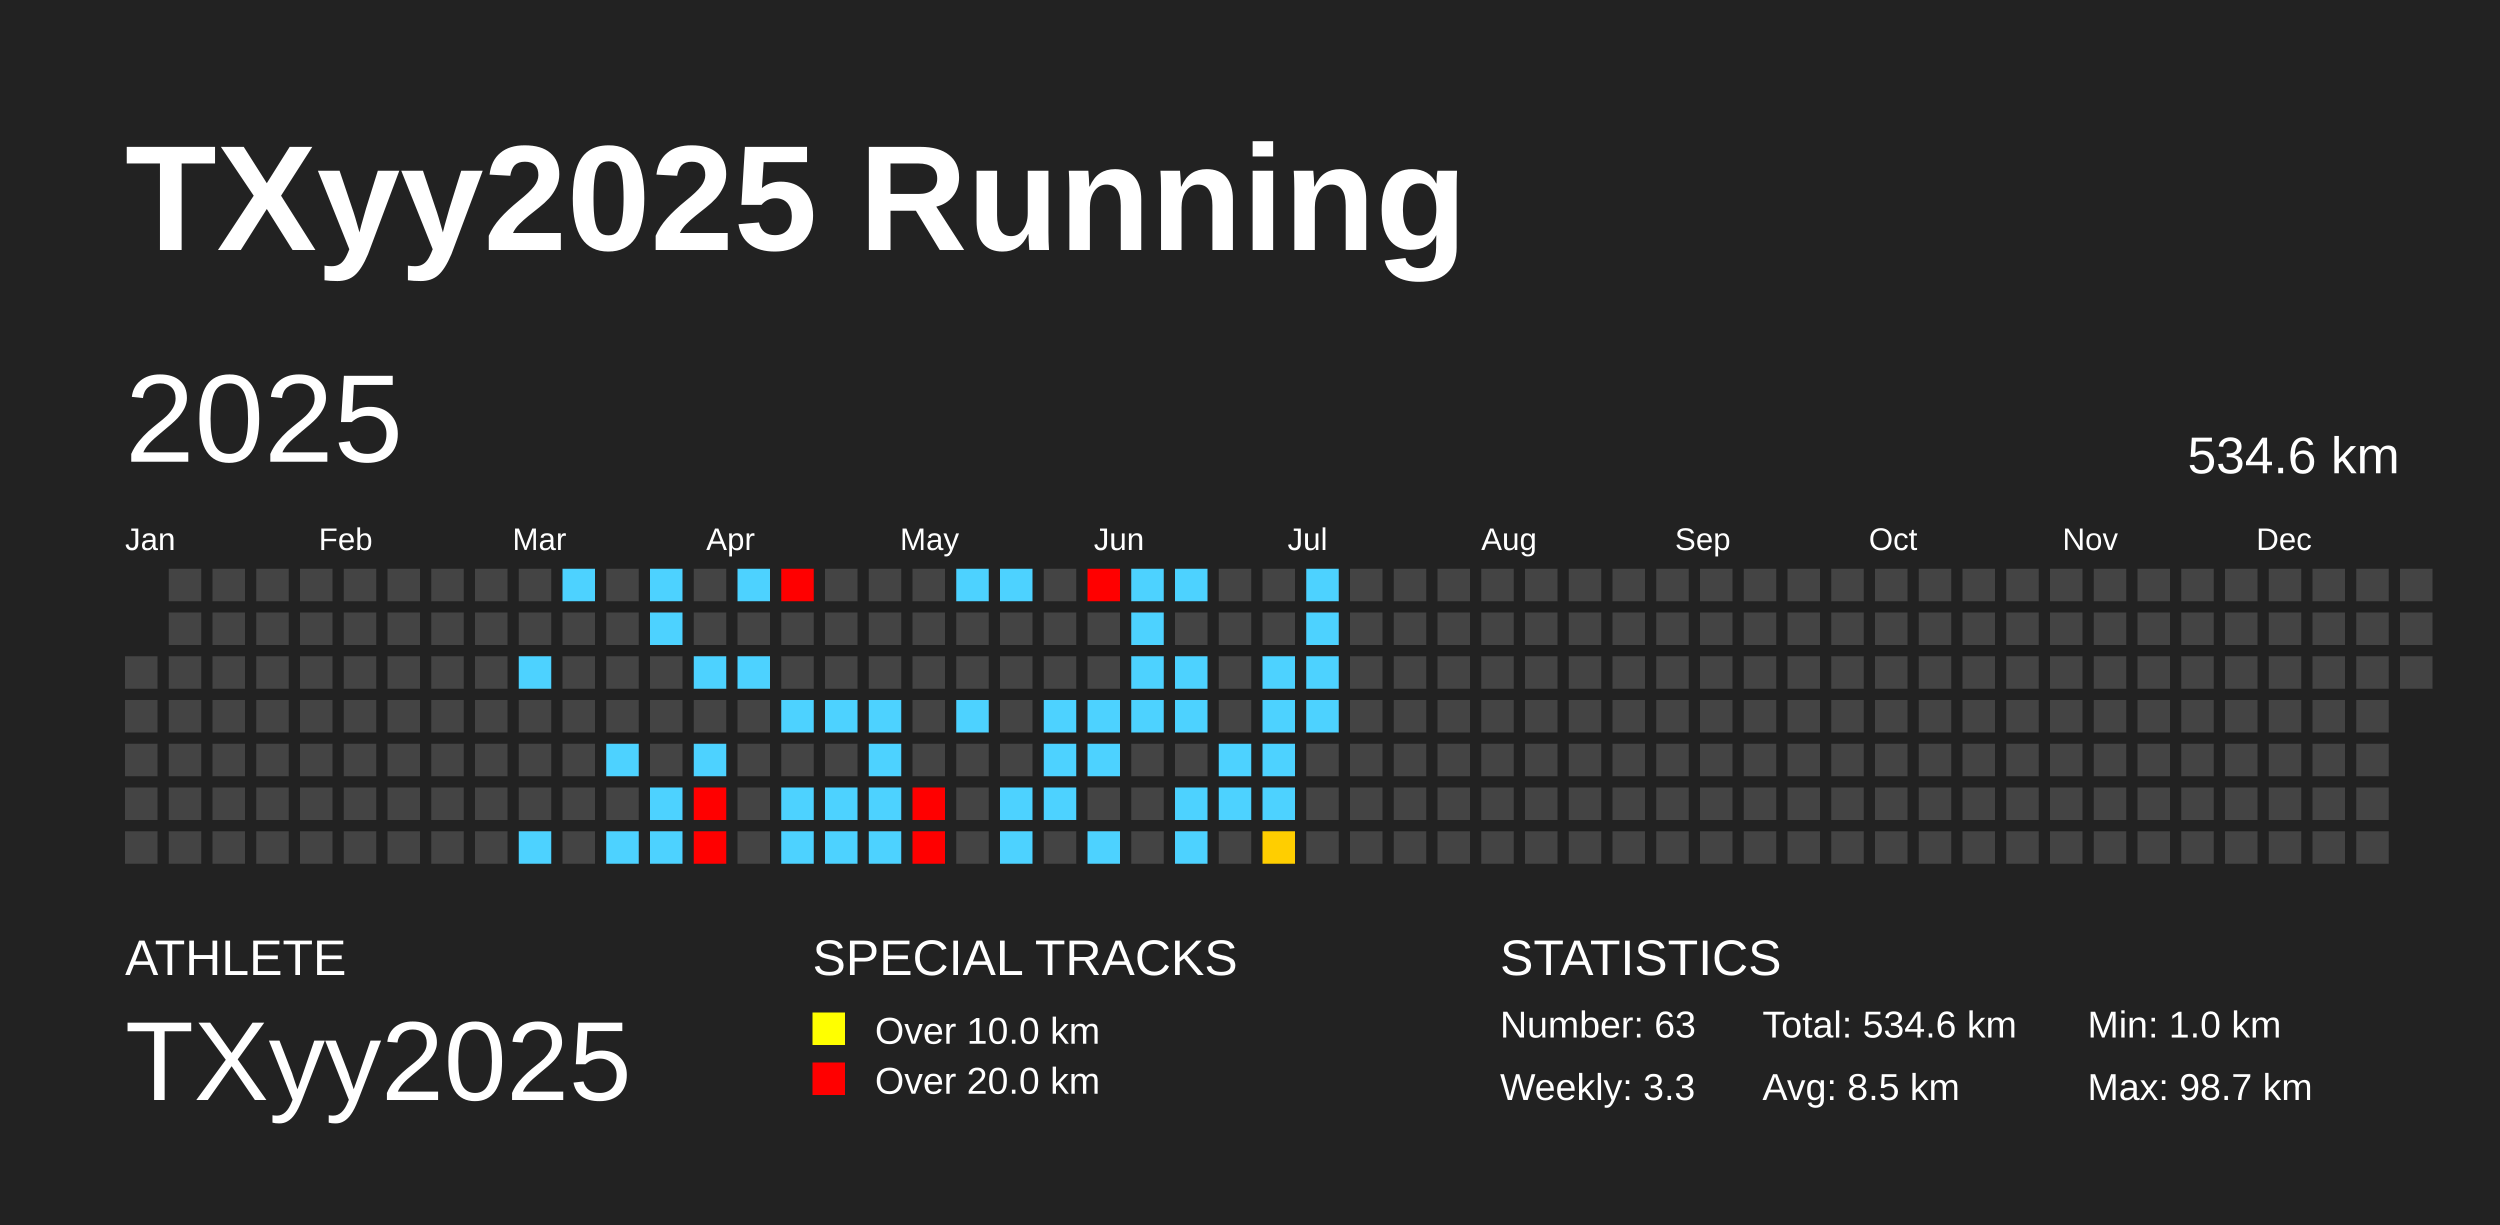
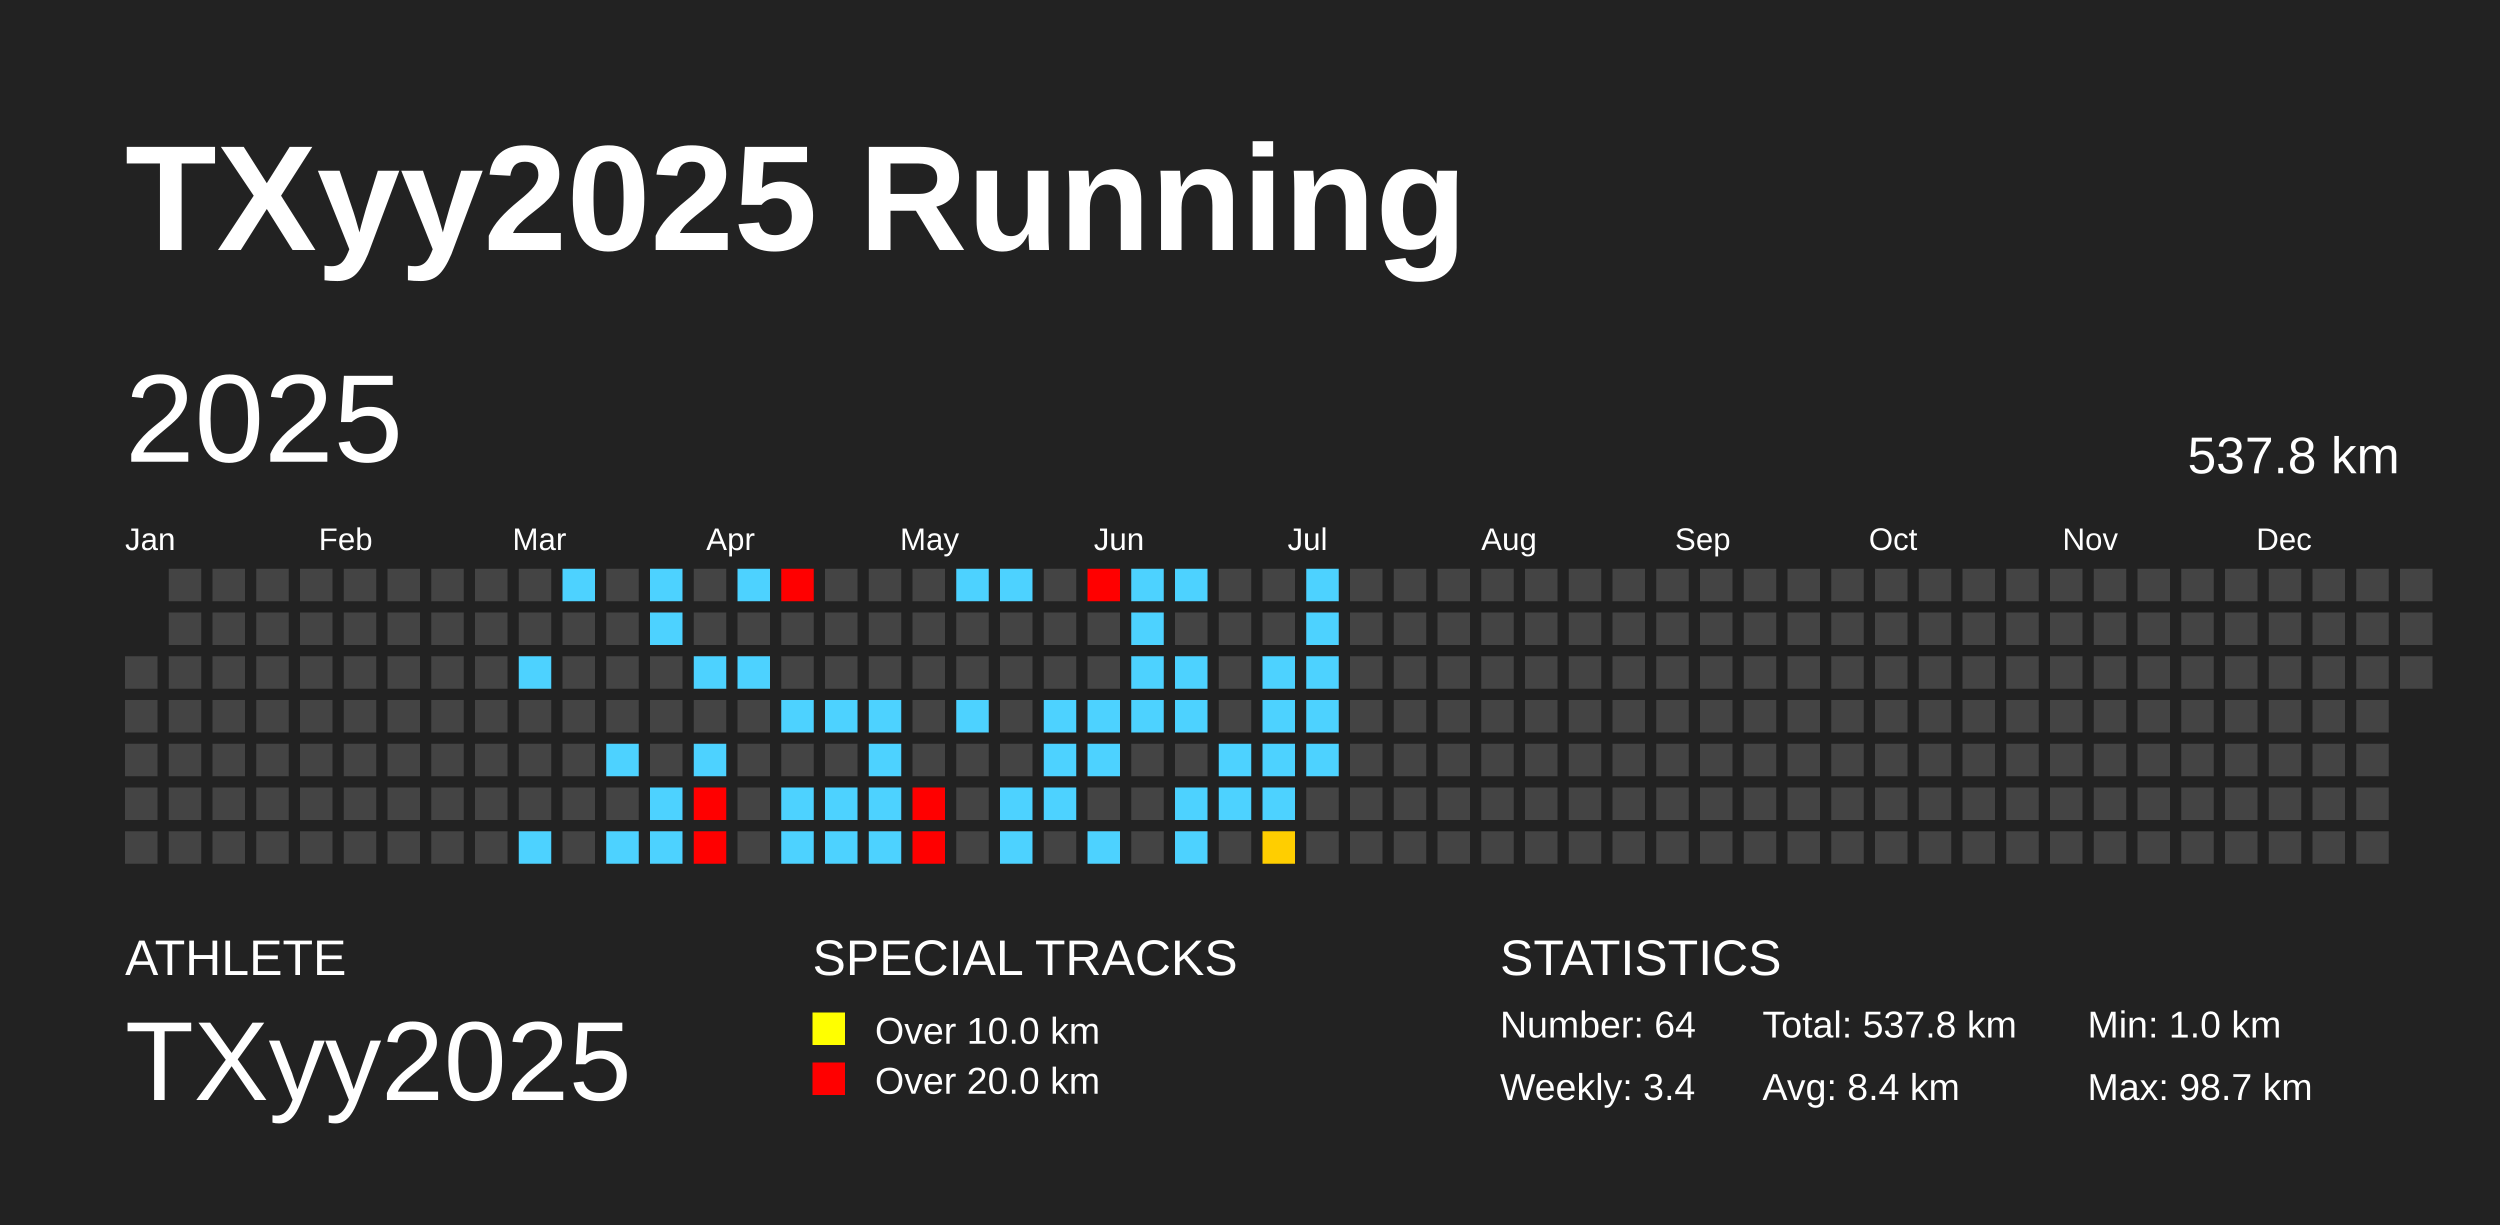
<svg xmlns="http://www.w3.org/2000/svg" baseProfile="full" height="98mm" version="1.1" viewBox="0,0,200,98" width="200mm">
  <defs />
  <rect fill="#222222" height="98" width="200" x="0" y="0" />
  <text fill="#FFFFFF" style="font-size:12px; font-family:Arial; font-weight:bold;" x="10" y="20">TXyy2025 Running</text>
  <text fill="#FFFFFF" style="font-size:4px; font-family:Arial" x="10" y="78">ATHLETE</text>
  <text fill="#FFFFFF" style="font-size:9px; font-family:Arial" x="10" y="88">TXyy2025</text>
  <text fill="#FFFFFF" style="font-size:4px; font-family:Arial" x="65" y="78">SPECIAL TRACKS</text>
  <rect fill="yellow" height="2.6" width="2.6" x="65" y="81" />
  <text fill="#FFFFFF" style="font-size:3px; font-family:Arial" x="70" y="83.5">Over 10.0 km</text>
  <rect fill="red" height="2.6" width="2.6" x="65" y="85" />
  <text fill="#FFFFFF" style="font-size:3px; font-family:Arial" x="70" y="87.5">Over 20.0 km</text>
  <text fill="#FFFFFF" style="font-size:4px; font-family:Arial" x="120" y="78">STATISTICS</text>
-   <text fill="#FFFFFF" style="font-size:3px; font-family:Arial" x="120" y="83">Number: 63</text>
-   <text fill="#FFFFFF" style="font-size:3px; font-family:Arial" x="120" y="88">Weekly: 3.3</text>
-   <text fill="#FFFFFF" style="font-size:3px; font-family:Arial" x="141" y="83">Total: 534.6 km</text>
-   <text fill="#FFFFFF" style="font-size:3px; font-family:Arial" x="141" y="88">Avg: 8.5 km</text>
+   <text fill="#FFFFFF" style="font-size:3px; font-family:Arial" x="120" y="83">Number: 64</text>
+   <text fill="#FFFFFF" style="font-size:3px; font-family:Arial" x="120" y="88">Weekly: 3.4</text>
+   <text fill="#FFFFFF" style="font-size:3px; font-family:Arial" x="141" y="83">Total: 537.8 km</text>
+   <text fill="#FFFFFF" style="font-size:3px; font-family:Arial" x="141" y="88">Avg: 8.4 km</text>
  <text fill="#FFFFFF" style="font-size:3px; font-family:Arial" x="167" y="83">Min: 1.0 km</text>
  <text fill="#FFFFFF" style="font-size:3px; font-family:Arial" x="167" y="88">Max: 98.7 km</text>
  <text dominant-baseline="hanging" fill="#FFFFFF" style="font-size:10.0px; font-family:Arial;" x="10" y="30">2025</text>
-   <text dominant-baseline="hanging" fill="#FFFFFF" style="font-size:4.125px; font-family:Arial;" x="175" y="35">534.6 km</text>
+   <text dominant-baseline="hanging" fill="#FFFFFF" style="font-size:4.125px; font-family:Arial;" x="175" y="35">537.8 km</text>
  <text fill="#FFFFFF" style="font-size:2.5px; font-family:Arial" x="10.0" y="44">Jan</text>
  <text fill="#FFFFFF" style="font-size:2.5px; font-family:Arial" x="25.5" y="44">Feb</text>
  <text fill="#FFFFFF" style="font-size:2.5px; font-family:Arial" x="41.0" y="44">Mar</text>
  <text fill="#FFFFFF" style="font-size:2.5px; font-family:Arial" x="56.5" y="44">Apr</text>
  <text fill="#FFFFFF" style="font-size:2.5px; font-family:Arial" x="72.0" y="44">May</text>
  <text fill="#FFFFFF" style="font-size:2.5px; font-family:Arial" x="87.5" y="44">Jun</text>
  <text fill="#FFFFFF" style="font-size:2.5px; font-family:Arial" x="103.0" y="44">Jul</text>
  <text fill="#FFFFFF" style="font-size:2.5px; font-family:Arial" x="118.5" y="44">Aug</text>
  <text fill="#FFFFFF" style="font-size:2.5px; font-family:Arial" x="134.0" y="44">Sep</text>
  <text fill="#FFFFFF" style="font-size:2.5px; font-family:Arial" x="149.5" y="44">Oct</text>
  <text fill="#FFFFFF" style="font-size:2.5px; font-family:Arial" x="165.0" y="44">Nov</text>
  <text fill="#FFFFFF" style="font-size:2.5px; font-family:Arial" x="180.5" y="44">Dec</text>
  <rect fill="#444444" height="2.6" width="2.6" x="10.0" y="52.5" />
  <rect fill="#444444" height="2.6" width="2.6" x="10.0" y="56.0" />
  <rect fill="#444444" height="2.6" width="2.6" x="10.0" y="59.5" />
  <rect fill="#444444" height="2.6" width="2.6" x="10.0" y="63.0" />
  <rect fill="#444444" height="2.6" width="2.6" x="10.0" y="66.5" />
  <rect fill="#444444" height="2.6" width="2.6" x="13.5" y="45.5" />
  <rect fill="#444444" height="2.6" width="2.6" x="13.5" y="49.0" />
  <rect fill="#444444" height="2.6" width="2.6" x="13.5" y="52.5" />
  <rect fill="#444444" height="2.6" width="2.6" x="13.5" y="56.0" />
  <rect fill="#444444" height="2.6" width="2.6" x="13.5" y="59.5" />
  <rect fill="#444444" height="2.6" width="2.6" x="13.5" y="63.0" />
  <rect fill="#444444" height="2.6" width="2.6" x="13.5" y="66.5" />
  <rect fill="#444444" height="2.6" width="2.6" x="17.0" y="45.5" />
  <rect fill="#444444" height="2.6" width="2.6" x="17.0" y="49.0" />
  <rect fill="#444444" height="2.6" width="2.6" x="17.0" y="52.5" />
  <rect fill="#444444" height="2.6" width="2.6" x="17.0" y="56.0" />
  <rect fill="#444444" height="2.6" width="2.6" x="17.0" y="59.5" />
  <rect fill="#444444" height="2.6" width="2.6" x="17.0" y="63.0" />
  <rect fill="#444444" height="2.6" width="2.6" x="17.0" y="66.5" />
  <rect fill="#444444" height="2.6" width="2.6" x="20.5" y="45.5" />
  <rect fill="#444444" height="2.6" width="2.6" x="20.5" y="49.0" />
  <rect fill="#444444" height="2.6" width="2.6" x="20.5" y="52.5" />
  <rect fill="#444444" height="2.6" width="2.6" x="20.5" y="56.0" />
  <rect fill="#444444" height="2.6" width="2.6" x="20.5" y="59.5" />
  <rect fill="#444444" height="2.6" width="2.6" x="20.5" y="63.0" />
  <rect fill="#444444" height="2.6" width="2.6" x="20.5" y="66.5" />
  <rect fill="#444444" height="2.6" width="2.6" x="24.0" y="45.5" />
  <rect fill="#444444" height="2.6" width="2.6" x="24.0" y="49.0" />
  <rect fill="#444444" height="2.6" width="2.6" x="24.0" y="52.5" />
  <rect fill="#444444" height="2.6" width="2.6" x="24.0" y="56.0" />
  <rect fill="#444444" height="2.6" width="2.6" x="24.0" y="59.5" />
  <rect fill="#444444" height="2.6" width="2.6" x="24.0" y="63.0" />
  <rect fill="#444444" height="2.6" width="2.6" x="24.0" y="66.5" />
  <rect fill="#444444" height="2.6" width="2.6" x="27.5" y="45.5" />
  <rect fill="#444444" height="2.6" width="2.6" x="27.5" y="49.0" />
  <rect fill="#444444" height="2.6" width="2.6" x="27.5" y="52.5" />
  <rect fill="#444444" height="2.6" width="2.6" x="27.5" y="56.0" />
  <rect fill="#444444" height="2.6" width="2.6" x="27.5" y="59.5" />
  <rect fill="#444444" height="2.6" width="2.6" x="27.5" y="63.0" />
  <rect fill="#444444" height="2.6" width="2.6" x="27.5" y="66.5" />
  <rect fill="#444444" height="2.6" width="2.6" x="31.0" y="45.5" />
  <rect fill="#444444" height="2.6" width="2.6" x="31.0" y="49.0" />
  <rect fill="#444444" height="2.6" width="2.6" x="31.0" y="52.5" />
  <rect fill="#444444" height="2.6" width="2.6" x="31.0" y="56.0" />
  <rect fill="#444444" height="2.6" width="2.6" x="31.0" y="59.5" />
  <rect fill="#444444" height="2.6" width="2.6" x="31.0" y="63.0" />
  <rect fill="#444444" height="2.6" width="2.6" x="31.0" y="66.5" />
  <rect fill="#444444" height="2.6" width="2.6" x="34.5" y="45.5" />
  <rect fill="#444444" height="2.6" width="2.6" x="34.5" y="49.0" />
  <rect fill="#444444" height="2.6" width="2.6" x="34.5" y="52.5" />
  <rect fill="#444444" height="2.6" width="2.6" x="34.5" y="56.0" />
  <rect fill="#444444" height="2.6" width="2.6" x="34.5" y="59.5" />
  <rect fill="#444444" height="2.6" width="2.6" x="34.5" y="63.0" />
  <rect fill="#444444" height="2.6" width="2.6" x="34.5" y="66.5" />
  <rect fill="#444444" height="2.6" width="2.6" x="38.0" y="45.5" />
  <rect fill="#444444" height="2.6" width="2.6" x="38.0" y="49.0" />
  <rect fill="#444444" height="2.6" width="2.6" x="38.0" y="52.5" />
  <rect fill="#444444" height="2.6" width="2.6" x="38.0" y="56.0" />
  <rect fill="#444444" height="2.6" width="2.6" x="38.0" y="59.5" />
  <rect fill="#444444" height="2.6" width="2.6" x="38.0" y="63.0" />
  <rect fill="#444444" height="2.6" width="2.6" x="38.0" y="66.5" />
  <rect fill="#444444" height="2.6" width="2.6" x="41.5" y="45.5" />
  <rect fill="#444444" height="2.6" width="2.6" x="41.5" y="49.0" />
  <rect fill="#4dd2ff" height="2.6" width="2.6" x="41.5" y="52.5" />
  <rect fill="#444444" height="2.6" width="2.6" x="41.5" y="56.0" />
  <rect fill="#444444" height="2.6" width="2.6" x="41.5" y="59.5" />
  <rect fill="#444444" height="2.6" width="2.6" x="41.5" y="63.0" />
  <rect fill="#4dd2ff" height="2.6" width="2.6" x="41.5" y="66.5" />
  <rect fill="#4dd2ff" height="2.6" width="2.6" x="45.0" y="45.5" />
  <rect fill="#444444" height="2.6" width="2.6" x="45.0" y="49.0" />
  <rect fill="#444444" height="2.6" width="2.6" x="45.0" y="52.5" />
  <rect fill="#444444" height="2.6" width="2.6" x="45.0" y="56.0" />
  <rect fill="#444444" height="2.6" width="2.6" x="45.0" y="59.5" />
  <rect fill="#444444" height="2.6" width="2.6" x="45.0" y="63.0" />
  <rect fill="#444444" height="2.6" width="2.6" x="45.0" y="66.5" />
  <rect fill="#444444" height="2.6" width="2.6" x="48.5" y="45.5" />
  <rect fill="#444444" height="2.6" width="2.6" x="48.5" y="49.0" />
  <rect fill="#444444" height="2.6" width="2.6" x="48.5" y="52.5" />
  <rect fill="#444444" height="2.6" width="2.6" x="48.5" y="56.0" />
  <rect fill="#4dd2ff" height="2.6" width="2.6" x="48.5" y="59.5" />
  <rect fill="#444444" height="2.6" width="2.6" x="48.5" y="63.0" />
  <rect fill="#4dd2ff" height="2.6" width="2.6" x="48.5" y="66.5" />
  <rect fill="#4dd2ff" height="2.6" width="2.6" x="52.0" y="45.5" />
  <rect fill="#4dd2ff" height="2.6" width="2.6" x="52.0" y="49.0" />
  <rect fill="#444444" height="2.6" width="2.6" x="52.0" y="52.5" />
  <rect fill="#444444" height="2.6" width="2.6" x="52.0" y="56.0" />
  <rect fill="#444444" height="2.6" width="2.6" x="52.0" y="59.5" />
  <rect fill="#4dd2ff" height="2.6" width="2.6" x="52.0" y="63.0" />
  <rect fill="#4dd2ff" height="2.6" width="2.6" x="52.0" y="66.5" />
  <rect fill="#444444" height="2.6" width="2.6" x="55.5" y="45.5" />
  <rect fill="#444444" height="2.6" width="2.6" x="55.5" y="49.0" />
  <rect fill="#4dd2ff" height="2.6" width="2.6" x="55.5" y="52.5" />
  <rect fill="#444444" height="2.6" width="2.6" x="55.5" y="56.0" />
  <rect fill="#4dd2ff" height="2.6" width="2.6" x="55.5" y="59.5" />
  <rect fill="red" height="2.6" width="2.6" x="55.5" y="63.0" />
  <rect fill="red" height="2.6" width="2.6" x="55.5" y="66.5" />
  <rect fill="#4dd2ff" height="2.6" width="2.6" x="59.0" y="45.5" />
  <rect fill="#444444" height="2.6" width="2.6" x="59.0" y="49.0" />
  <rect fill="#4dd2ff" height="2.6" width="2.6" x="59.0" y="52.5" />
  <rect fill="#444444" height="2.6" width="2.6" x="59.0" y="56.0" />
  <rect fill="#444444" height="2.6" width="2.6" x="59.0" y="59.5" />
  <rect fill="#444444" height="2.6" width="2.6" x="59.0" y="63.0" />
  <rect fill="#444444" height="2.6" width="2.6" x="59.0" y="66.5" />
  <rect fill="red" height="2.6" width="2.6" x="62.5" y="45.5" />
  <rect fill="#444444" height="2.6" width="2.6" x="62.5" y="49.0" />
  <rect fill="#444444" height="2.6" width="2.6" x="62.5" y="52.5" />
  <rect fill="#4dd2ff" height="2.6" width="2.6" x="62.5" y="56.0" />
  <rect fill="#444444" height="2.6" width="2.6" x="62.5" y="59.5" />
  <rect fill="#4dd2ff" height="2.6" width="2.6" x="62.5" y="63.0" />
  <rect fill="#4dd2ff" height="2.6" width="2.6" x="62.5" y="66.5" />
  <rect fill="#444444" height="2.6" width="2.6" x="66.0" y="45.5" />
  <rect fill="#444444" height="2.6" width="2.6" x="66.0" y="49.0" />
  <rect fill="#444444" height="2.6" width="2.6" x="66.0" y="52.5" />
  <rect fill="#4dd2ff" height="2.6" width="2.6" x="66.0" y="56.0" />
  <rect fill="#444444" height="2.6" width="2.6" x="66.0" y="59.5" />
  <rect fill="#4dd2ff" height="2.6" width="2.6" x="66.0" y="63.0" />
  <rect fill="#4dd2ff" height="2.6" width="2.6" x="66.0" y="66.5" />
  <rect fill="#444444" height="2.6" width="2.6" x="69.5" y="45.5" />
  <rect fill="#444444" height="2.6" width="2.6" x="69.5" y="49.0" />
  <rect fill="#444444" height="2.6" width="2.6" x="69.5" y="52.5" />
  <rect fill="#4dd2ff" height="2.6" width="2.6" x="69.5" y="56.0" />
  <rect fill="#4dd2ff" height="2.6" width="2.6" x="69.5" y="59.5" />
  <rect fill="#4dd2ff" height="2.6" width="2.6" x="69.5" y="63.0" />
  <rect fill="#4dd2ff" height="2.6" width="2.6" x="69.5" y="66.5" />
  <rect fill="#444444" height="2.6" width="2.6" x="73.0" y="45.5" />
  <rect fill="#444444" height="2.6" width="2.6" x="73.0" y="49.0" />
  <rect fill="#444444" height="2.6" width="2.6" x="73.0" y="52.5" />
  <rect fill="#444444" height="2.6" width="2.6" x="73.0" y="56.0" />
  <rect fill="#444444" height="2.6" width="2.6" x="73.0" y="59.5" />
  <rect fill="red" height="2.6" width="2.6" x="73.0" y="63.0" />
  <rect fill="red" height="2.6" width="2.6" x="73.0" y="66.5" />
  <rect fill="#4dd2ff" height="2.6" width="2.6" x="76.5" y="45.5" />
  <rect fill="#444444" height="2.6" width="2.6" x="76.5" y="49.0" />
  <rect fill="#444444" height="2.6" width="2.6" x="76.5" y="52.5" />
  <rect fill="#4dd2ff" height="2.6" width="2.6" x="76.5" y="56.0" />
  <rect fill="#444444" height="2.6" width="2.6" x="76.5" y="59.5" />
  <rect fill="#444444" height="2.6" width="2.6" x="76.5" y="63.0" />
  <rect fill="#444444" height="2.6" width="2.6" x="76.5" y="66.5" />
  <rect fill="#4dd2ff" height="2.6" width="2.6" x="80.0" y="45.5" />
  <rect fill="#444444" height="2.6" width="2.6" x="80.0" y="49.0" />
  <rect fill="#444444" height="2.6" width="2.6" x="80.0" y="52.5" />
  <rect fill="#444444" height="2.6" width="2.6" x="80.0" y="56.0" />
  <rect fill="#444444" height="2.6" width="2.6" x="80.0" y="59.5" />
  <rect fill="#4dd2ff" height="2.6" width="2.6" x="80.0" y="63.0" />
  <rect fill="#4dd2ff" height="2.6" width="2.6" x="80.0" y="66.5" />
  <rect fill="#444444" height="2.6" width="2.6" x="83.5" y="45.5" />
  <rect fill="#444444" height="2.6" width="2.6" x="83.5" y="49.0" />
  <rect fill="#444444" height="2.6" width="2.6" x="83.5" y="52.5" />
  <rect fill="#4dd2ff" height="2.6" width="2.6" x="83.5" y="56.0" />
  <rect fill="#4dd2ff" height="2.6" width="2.6" x="83.5" y="59.5" />
  <rect fill="#4dd2ff" height="2.6" width="2.6" x="83.5" y="63.0" />
  <rect fill="#444444" height="2.6" width="2.6" x="83.5" y="66.5" />
  <rect fill="red" height="2.6" width="2.6" x="87.0" y="45.5" />
  <rect fill="#444444" height="2.6" width="2.6" x="87.0" y="49.0" />
  <rect fill="#444444" height="2.6" width="2.6" x="87.0" y="52.5" />
  <rect fill="#4dd2ff" height="2.6" width="2.6" x="87.0" y="56.0" />
  <rect fill="#4dd2ff" height="2.6" width="2.6" x="87.0" y="59.5" />
  <rect fill="#444444" height="2.6" width="2.6" x="87.0" y="63.0" />
  <rect fill="#4dd2ff" height="2.6" width="2.6" x="87.0" y="66.5" />
  <rect fill="#4dd2ff" height="2.6" width="2.6" x="90.5" y="45.5" />
  <rect fill="#4dd2ff" height="2.6" width="2.6" x="90.5" y="49.0" />
  <rect fill="#4dd2ff" height="2.6" width="2.6" x="90.5" y="52.5" />
  <rect fill="#4dd2ff" height="2.6" width="2.6" x="90.5" y="56.0" />
  <rect fill="#444444" height="2.6" width="2.6" x="90.5" y="59.5" />
  <rect fill="#444444" height="2.6" width="2.6" x="90.5" y="63.0" />
  <rect fill="#444444" height="2.6" width="2.6" x="90.5" y="66.5" />
  <rect fill="#4dd2ff" height="2.6" width="2.6" x="94.0" y="45.5" />
  <rect fill="#444444" height="2.6" width="2.6" x="94.0" y="49.0" />
  <rect fill="#4dd2ff" height="2.6" width="2.6" x="94.0" y="52.5" />
  <rect fill="#4dd2ff" height="2.6" width="2.6" x="94.0" y="56.0" />
  <rect fill="#444444" height="2.6" width="2.6" x="94.0" y="59.5" />
  <rect fill="#4dd2ff" height="2.6" width="2.6" x="94.0" y="63.0" />
  <rect fill="#4dd2ff" height="2.6" width="2.6" x="94.0" y="66.5" />
  <rect fill="#444444" height="2.6" width="2.6" x="97.5" y="45.5" />
  <rect fill="#444444" height="2.6" width="2.6" x="97.5" y="49.0" />
  <rect fill="#444444" height="2.6" width="2.6" x="97.5" y="52.5" />
  <rect fill="#444444" height="2.6" width="2.6" x="97.5" y="56.0" />
  <rect fill="#4dd2ff" height="2.6" width="2.6" x="97.5" y="59.5" />
  <rect fill="#4dd2ff" height="2.6" width="2.6" x="97.5" y="63.0" />
  <rect fill="#444444" height="2.6" width="2.6" x="97.5" y="66.5" />
  <rect fill="#444444" height="2.6" width="2.6" x="101.0" y="45.5" />
  <rect fill="#444444" height="2.6" width="2.6" x="101.0" y="49.0" />
  <rect fill="#4dd2ff" height="2.6" width="2.6" x="101.0" y="52.5" />
  <rect fill="#4dd2ff" height="2.6" width="2.6" x="101.0" y="56.0" />
  <rect fill="#4dd2ff" height="2.6" width="2.6" x="101.0" y="59.5" />
  <rect fill="#4dd2ff" height="2.6" width="2.6" x="101.0" y="63.0" />
  <rect fill="#ffce00" height="2.6" width="2.6" x="101.0" y="66.5" />
  <rect fill="#4dd2ff" height="2.6" width="2.6" x="104.5" y="45.5" />
  <rect fill="#4dd2ff" height="2.6" width="2.6" x="104.5" y="49.0" />
  <rect fill="#4dd2ff" height="2.6" width="2.6" x="104.5" y="52.5" />
  <rect fill="#4dd2ff" height="2.6" width="2.6" x="104.5" y="56.0" />
-   <rect fill="#444444" height="2.6" width="2.6" x="104.5" y="59.5" />
+   <rect fill="#4dd2ff" height="2.6" width="2.6" x="104.5" y="59.5" />
  <rect fill="#444444" height="2.6" width="2.6" x="104.5" y="63.0" />
  <rect fill="#444444" height="2.6" width="2.6" x="104.5" y="66.5" />
  <rect fill="#444444" height="2.6" width="2.6" x="108.0" y="45.5" />
  <rect fill="#444444" height="2.6" width="2.6" x="108.0" y="49.0" />
  <rect fill="#444444" height="2.6" width="2.6" x="108.0" y="52.5" />
  <rect fill="#444444" height="2.6" width="2.6" x="108.0" y="56.0" />
  <rect fill="#444444" height="2.6" width="2.6" x="108.0" y="59.5" />
  <rect fill="#444444" height="2.6" width="2.6" x="108.0" y="63.0" />
  <rect fill="#444444" height="2.6" width="2.6" x="108.0" y="66.5" />
  <rect fill="#444444" height="2.6" width="2.6" x="111.5" y="45.5" />
  <rect fill="#444444" height="2.6" width="2.6" x="111.5" y="49.0" />
  <rect fill="#444444" height="2.6" width="2.6" x="111.5" y="52.5" />
  <rect fill="#444444" height="2.6" width="2.6" x="111.5" y="56.0" />
  <rect fill="#444444" height="2.6" width="2.6" x="111.5" y="59.5" />
  <rect fill="#444444" height="2.6" width="2.6" x="111.5" y="63.0" />
  <rect fill="#444444" height="2.6" width="2.6" x="111.5" y="66.5" />
  <rect fill="#444444" height="2.6" width="2.6" x="115.0" y="45.5" />
  <rect fill="#444444" height="2.6" width="2.6" x="115.0" y="49.0" />
  <rect fill="#444444" height="2.6" width="2.6" x="115.0" y="52.5" />
  <rect fill="#444444" height="2.6" width="2.6" x="115.0" y="56.0" />
  <rect fill="#444444" height="2.6" width="2.6" x="115.0" y="59.5" />
  <rect fill="#444444" height="2.6" width="2.6" x="115.0" y="63.0" />
  <rect fill="#444444" height="2.6" width="2.6" x="115.0" y="66.5" />
  <rect fill="#444444" height="2.6" width="2.6" x="118.5" y="45.5" />
  <rect fill="#444444" height="2.6" width="2.6" x="118.5" y="49.0" />
  <rect fill="#444444" height="2.6" width="2.6" x="118.5" y="52.5" />
  <rect fill="#444444" height="2.6" width="2.6" x="118.5" y="56.0" />
  <rect fill="#444444" height="2.6" width="2.6" x="118.5" y="59.5" />
  <rect fill="#444444" height="2.6" width="2.6" x="118.5" y="63.0" />
  <rect fill="#444444" height="2.6" width="2.6" x="118.5" y="66.5" />
  <rect fill="#444444" height="2.6" width="2.6" x="122.0" y="45.5" />
  <rect fill="#444444" height="2.6" width="2.6" x="122.0" y="49.0" />
  <rect fill="#444444" height="2.6" width="2.6" x="122.0" y="52.5" />
  <rect fill="#444444" height="2.6" width="2.6" x="122.0" y="56.0" />
  <rect fill="#444444" height="2.6" width="2.6" x="122.0" y="59.5" />
  <rect fill="#444444" height="2.6" width="2.6" x="122.0" y="63.0" />
  <rect fill="#444444" height="2.6" width="2.6" x="122.0" y="66.5" />
  <rect fill="#444444" height="2.6" width="2.6" x="125.5" y="45.5" />
  <rect fill="#444444" height="2.6" width="2.6" x="125.5" y="49.0" />
  <rect fill="#444444" height="2.6" width="2.6" x="125.5" y="52.5" />
  <rect fill="#444444" height="2.6" width="2.6" x="125.5" y="56.0" />
  <rect fill="#444444" height="2.6" width="2.6" x="125.5" y="59.5" />
  <rect fill="#444444" height="2.6" width="2.6" x="125.5" y="63.0" />
  <rect fill="#444444" height="2.6" width="2.6" x="125.5" y="66.5" />
  <rect fill="#444444" height="2.6" width="2.6" x="129.0" y="45.5" />
  <rect fill="#444444" height="2.6" width="2.6" x="129.0" y="49.0" />
  <rect fill="#444444" height="2.6" width="2.6" x="129.0" y="52.5" />
  <rect fill="#444444" height="2.6" width="2.6" x="129.0" y="56.0" />
  <rect fill="#444444" height="2.6" width="2.6" x="129.0" y="59.5" />
  <rect fill="#444444" height="2.6" width="2.6" x="129.0" y="63.0" />
  <rect fill="#444444" height="2.6" width="2.6" x="129.0" y="66.5" />
  <rect fill="#444444" height="2.6" width="2.6" x="132.5" y="45.5" />
  <rect fill="#444444" height="2.6" width="2.6" x="132.5" y="49.0" />
  <rect fill="#444444" height="2.6" width="2.6" x="132.5" y="52.5" />
  <rect fill="#444444" height="2.6" width="2.6" x="132.5" y="56.0" />
  <rect fill="#444444" height="2.6" width="2.6" x="132.5" y="59.5" />
  <rect fill="#444444" height="2.6" width="2.6" x="132.5" y="63.0" />
  <rect fill="#444444" height="2.6" width="2.6" x="132.5" y="66.5" />
  <rect fill="#444444" height="2.6" width="2.6" x="136.0" y="45.5" />
  <rect fill="#444444" height="2.6" width="2.6" x="136.0" y="49.0" />
  <rect fill="#444444" height="2.6" width="2.6" x="136.0" y="52.5" />
  <rect fill="#444444" height="2.6" width="2.6" x="136.0" y="56.0" />
  <rect fill="#444444" height="2.6" width="2.6" x="136.0" y="59.5" />
  <rect fill="#444444" height="2.6" width="2.6" x="136.0" y="63.0" />
  <rect fill="#444444" height="2.6" width="2.6" x="136.0" y="66.5" />
  <rect fill="#444444" height="2.6" width="2.6" x="139.5" y="45.5" />
  <rect fill="#444444" height="2.6" width="2.6" x="139.5" y="49.0" />
  <rect fill="#444444" height="2.6" width="2.6" x="139.5" y="52.5" />
  <rect fill="#444444" height="2.6" width="2.6" x="139.5" y="56.0" />
  <rect fill="#444444" height="2.6" width="2.6" x="139.5" y="59.5" />
  <rect fill="#444444" height="2.6" width="2.6" x="139.5" y="63.0" />
  <rect fill="#444444" height="2.6" width="2.6" x="139.5" y="66.5" />
  <rect fill="#444444" height="2.6" width="2.6" x="143.0" y="45.5" />
  <rect fill="#444444" height="2.6" width="2.6" x="143.0" y="49.0" />
  <rect fill="#444444" height="2.6" width="2.6" x="143.0" y="52.5" />
  <rect fill="#444444" height="2.6" width="2.6" x="143.0" y="56.0" />
  <rect fill="#444444" height="2.6" width="2.6" x="143.0" y="59.5" />
  <rect fill="#444444" height="2.6" width="2.6" x="143.0" y="63.0" />
  <rect fill="#444444" height="2.6" width="2.6" x="143.0" y="66.5" />
  <rect fill="#444444" height="2.6" width="2.6" x="146.5" y="45.5" />
  <rect fill="#444444" height="2.6" width="2.6" x="146.5" y="49.0" />
  <rect fill="#444444" height="2.6" width="2.6" x="146.5" y="52.5" />
  <rect fill="#444444" height="2.6" width="2.6" x="146.5" y="56.0" />
  <rect fill="#444444" height="2.6" width="2.6" x="146.5" y="59.5" />
  <rect fill="#444444" height="2.6" width="2.6" x="146.5" y="63.0" />
  <rect fill="#444444" height="2.6" width="2.6" x="146.5" y="66.5" />
  <rect fill="#444444" height="2.6" width="2.6" x="150.0" y="45.5" />
  <rect fill="#444444" height="2.6" width="2.6" x="150.0" y="49.0" />
  <rect fill="#444444" height="2.6" width="2.6" x="150.0" y="52.5" />
  <rect fill="#444444" height="2.6" width="2.6" x="150.0" y="56.0" />
  <rect fill="#444444" height="2.6" width="2.6" x="150.0" y="59.5" />
  <rect fill="#444444" height="2.6" width="2.6" x="150.0" y="63.0" />
  <rect fill="#444444" height="2.6" width="2.6" x="150.0" y="66.5" />
  <rect fill="#444444" height="2.6" width="2.6" x="153.5" y="45.5" />
  <rect fill="#444444" height="2.6" width="2.6" x="153.5" y="49.0" />
  <rect fill="#444444" height="2.6" width="2.6" x="153.5" y="52.5" />
  <rect fill="#444444" height="2.6" width="2.6" x="153.5" y="56.0" />
  <rect fill="#444444" height="2.6" width="2.6" x="153.5" y="59.5" />
  <rect fill="#444444" height="2.6" width="2.6" x="153.5" y="63.0" />
  <rect fill="#444444" height="2.6" width="2.6" x="153.5" y="66.5" />
  <rect fill="#444444" height="2.6" width="2.6" x="157.0" y="45.5" />
  <rect fill="#444444" height="2.6" width="2.6" x="157.0" y="49.0" />
  <rect fill="#444444" height="2.6" width="2.6" x="157.0" y="52.5" />
  <rect fill="#444444" height="2.6" width="2.6" x="157.0" y="56.0" />
  <rect fill="#444444" height="2.6" width="2.6" x="157.0" y="59.5" />
  <rect fill="#444444" height="2.6" width="2.6" x="157.0" y="63.0" />
  <rect fill="#444444" height="2.6" width="2.6" x="157.0" y="66.5" />
  <rect fill="#444444" height="2.6" width="2.6" x="160.5" y="45.5" />
  <rect fill="#444444" height="2.6" width="2.6" x="160.5" y="49.0" />
  <rect fill="#444444" height="2.6" width="2.6" x="160.5" y="52.5" />
  <rect fill="#444444" height="2.6" width="2.6" x="160.5" y="56.0" />
  <rect fill="#444444" height="2.6" width="2.6" x="160.5" y="59.5" />
  <rect fill="#444444" height="2.6" width="2.6" x="160.5" y="63.0" />
  <rect fill="#444444" height="2.6" width="2.6" x="160.5" y="66.5" />
  <rect fill="#444444" height="2.6" width="2.6" x="164.0" y="45.5" />
  <rect fill="#444444" height="2.6" width="2.6" x="164.0" y="49.0" />
  <rect fill="#444444" height="2.6" width="2.6" x="164.0" y="52.5" />
  <rect fill="#444444" height="2.6" width="2.6" x="164.0" y="56.0" />
  <rect fill="#444444" height="2.6" width="2.6" x="164.0" y="59.5" />
  <rect fill="#444444" height="2.6" width="2.6" x="164.0" y="63.0" />
  <rect fill="#444444" height="2.6" width="2.6" x="164.0" y="66.5" />
  <rect fill="#444444" height="2.6" width="2.6" x="167.5" y="45.5" />
  <rect fill="#444444" height="2.6" width="2.6" x="167.5" y="49.0" />
  <rect fill="#444444" height="2.6" width="2.6" x="167.5" y="52.5" />
  <rect fill="#444444" height="2.6" width="2.6" x="167.5" y="56.0" />
  <rect fill="#444444" height="2.6" width="2.6" x="167.5" y="59.5" />
  <rect fill="#444444" height="2.6" width="2.6" x="167.5" y="63.0" />
  <rect fill="#444444" height="2.6" width="2.6" x="167.5" y="66.5" />
  <rect fill="#444444" height="2.6" width="2.6" x="171.0" y="45.5" />
  <rect fill="#444444" height="2.6" width="2.6" x="171.0" y="49.0" />
  <rect fill="#444444" height="2.6" width="2.6" x="171.0" y="52.5" />
  <rect fill="#444444" height="2.6" width="2.6" x="171.0" y="56.0" />
  <rect fill="#444444" height="2.6" width="2.6" x="171.0" y="59.5" />
  <rect fill="#444444" height="2.6" width="2.6" x="171.0" y="63.0" />
  <rect fill="#444444" height="2.6" width="2.6" x="171.0" y="66.5" />
  <rect fill="#444444" height="2.6" width="2.6" x="174.5" y="45.5" />
  <rect fill="#444444" height="2.6" width="2.6" x="174.5" y="49.0" />
  <rect fill="#444444" height="2.6" width="2.6" x="174.5" y="52.5" />
  <rect fill="#444444" height="2.6" width="2.6" x="174.5" y="56.0" />
  <rect fill="#444444" height="2.6" width="2.6" x="174.5" y="59.5" />
  <rect fill="#444444" height="2.6" width="2.6" x="174.5" y="63.0" />
  <rect fill="#444444" height="2.6" width="2.6" x="174.5" y="66.5" />
  <rect fill="#444444" height="2.6" width="2.6" x="178.0" y="45.5" />
  <rect fill="#444444" height="2.6" width="2.6" x="178.0" y="49.0" />
  <rect fill="#444444" height="2.6" width="2.6" x="178.0" y="52.5" />
  <rect fill="#444444" height="2.6" width="2.6" x="178.0" y="56.0" />
  <rect fill="#444444" height="2.6" width="2.6" x="178.0" y="59.5" />
  <rect fill="#444444" height="2.6" width="2.6" x="178.0" y="63.0" />
  <rect fill="#444444" height="2.6" width="2.6" x="178.0" y="66.5" />
  <rect fill="#444444" height="2.6" width="2.6" x="181.5" y="45.5" />
  <rect fill="#444444" height="2.6" width="2.6" x="181.5" y="49.0" />
  <rect fill="#444444" height="2.6" width="2.6" x="181.5" y="52.5" />
  <rect fill="#444444" height="2.6" width="2.6" x="181.5" y="56.0" />
  <rect fill="#444444" height="2.6" width="2.6" x="181.5" y="59.5" />
  <rect fill="#444444" height="2.6" width="2.6" x="181.5" y="63.0" />
  <rect fill="#444444" height="2.6" width="2.6" x="181.5" y="66.5" />
  <rect fill="#444444" height="2.6" width="2.6" x="185.0" y="45.5" />
  <rect fill="#444444" height="2.6" width="2.6" x="185.0" y="49.0" />
  <rect fill="#444444" height="2.6" width="2.6" x="185.0" y="52.5" />
  <rect fill="#444444" height="2.6" width="2.6" x="185.0" y="56.0" />
  <rect fill="#444444" height="2.6" width="2.6" x="185.0" y="59.5" />
  <rect fill="#444444" height="2.6" width="2.6" x="185.0" y="63.0" />
  <rect fill="#444444" height="2.6" width="2.6" x="185.0" y="66.5" />
  <rect fill="#444444" height="2.6" width="2.6" x="188.5" y="45.5" />
  <rect fill="#444444" height="2.6" width="2.6" x="188.5" y="49.0" />
  <rect fill="#444444" height="2.6" width="2.6" x="188.5" y="52.5" />
  <rect fill="#444444" height="2.6" width="2.6" x="188.5" y="56.0" />
  <rect fill="#444444" height="2.6" width="2.6" x="188.5" y="59.5" />
  <rect fill="#444444" height="2.6" width="2.6" x="188.5" y="63.0" />
  <rect fill="#444444" height="2.6" width="2.6" x="188.5" y="66.5" />
  <rect fill="#444444" height="2.6" width="2.6" x="192.0" y="45.5" />
  <rect fill="#444444" height="2.6" width="2.6" x="192.0" y="49.0" />
  <rect fill="#444444" height="2.6" width="2.6" x="192.0" y="52.5" />
</svg>
